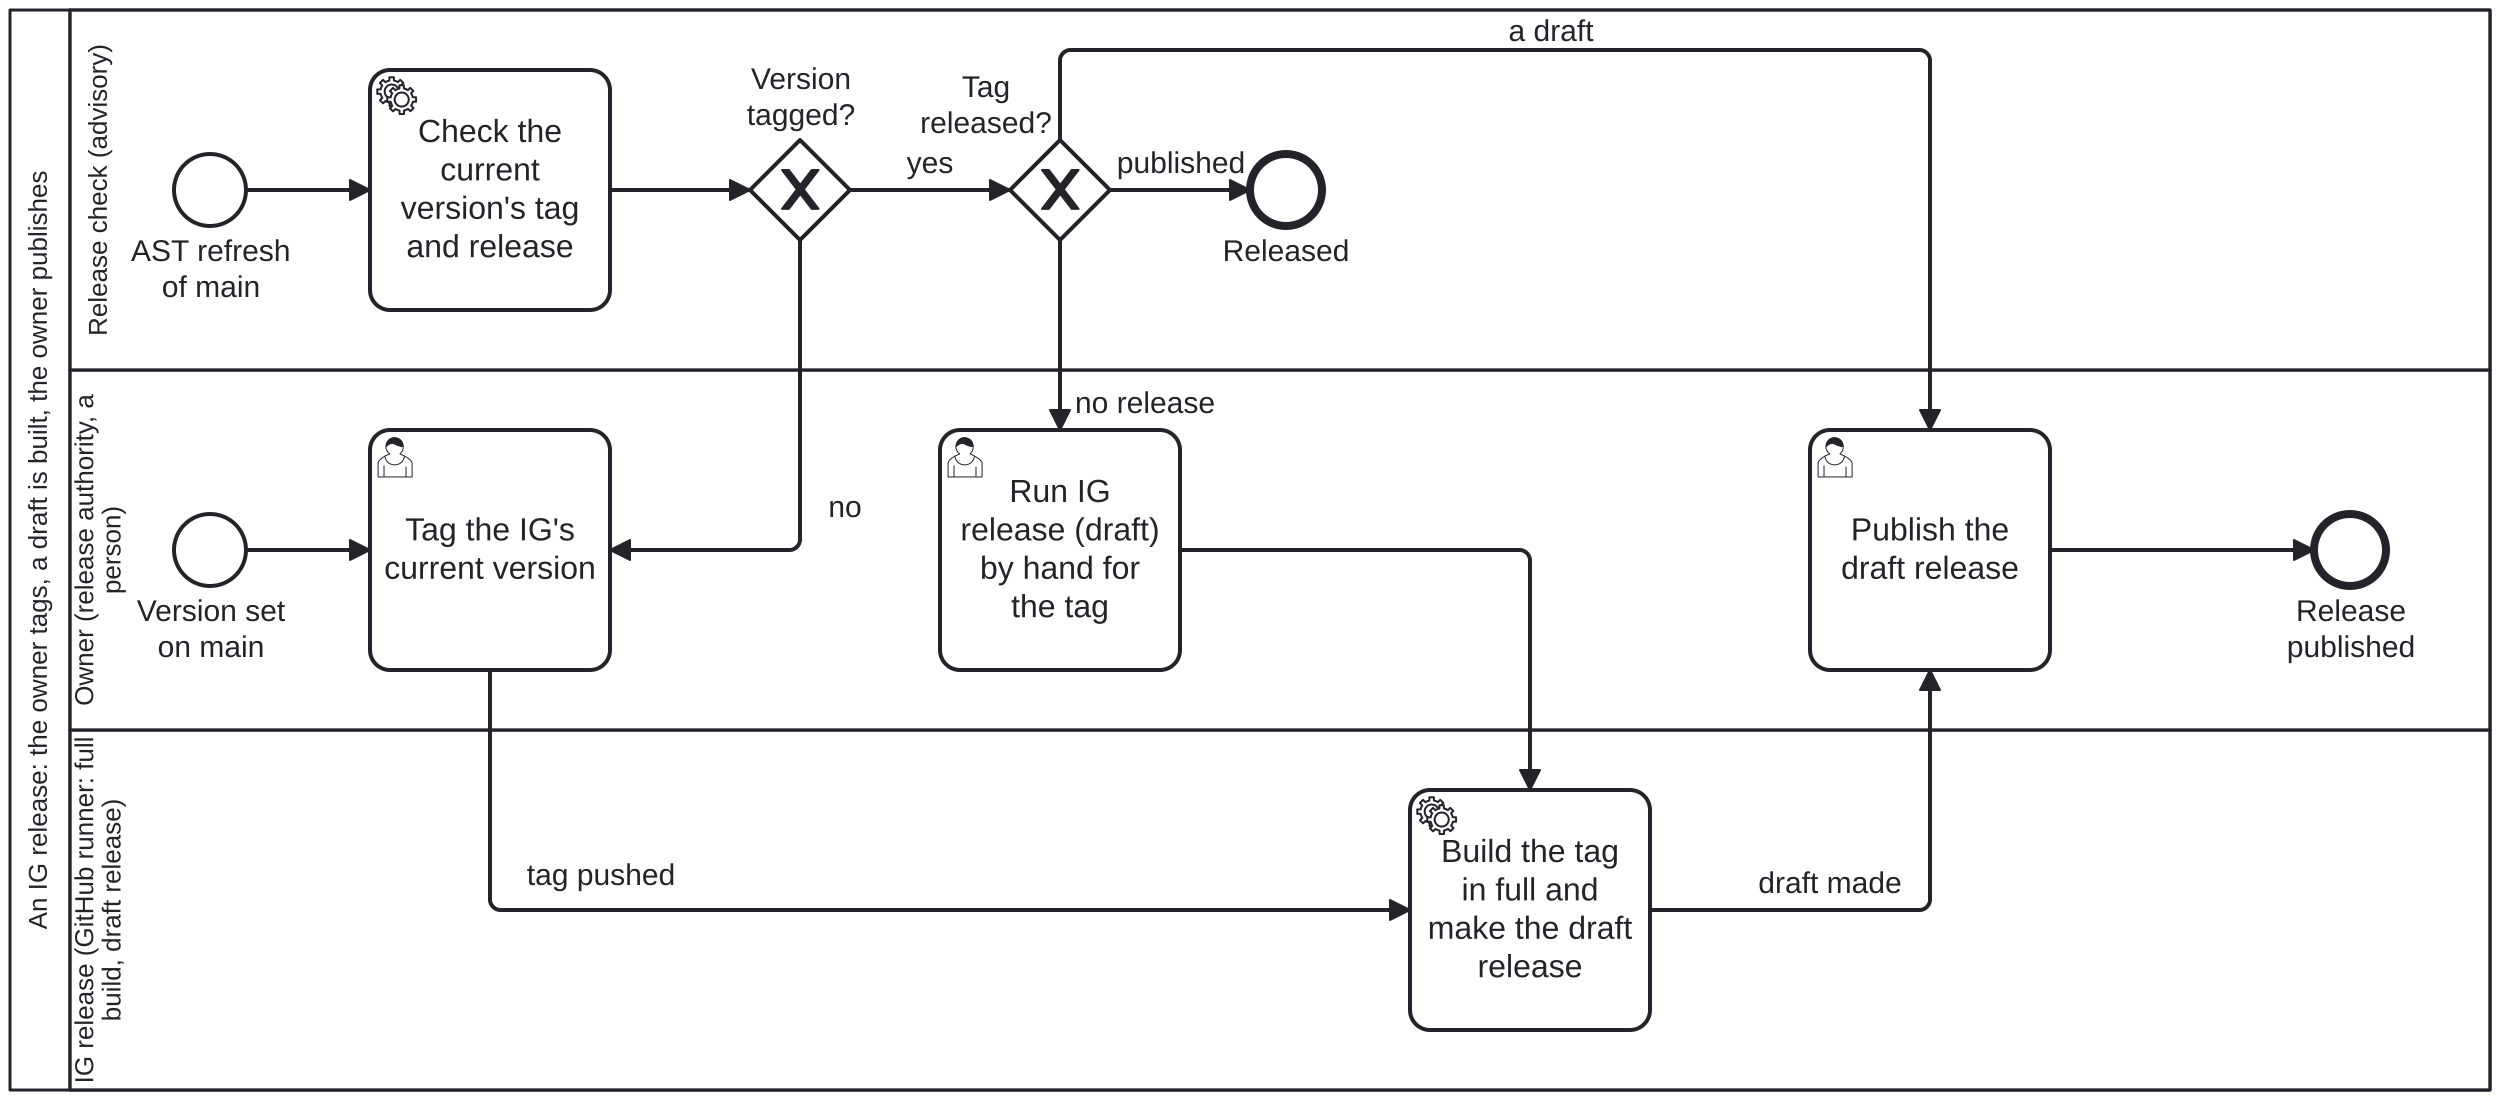
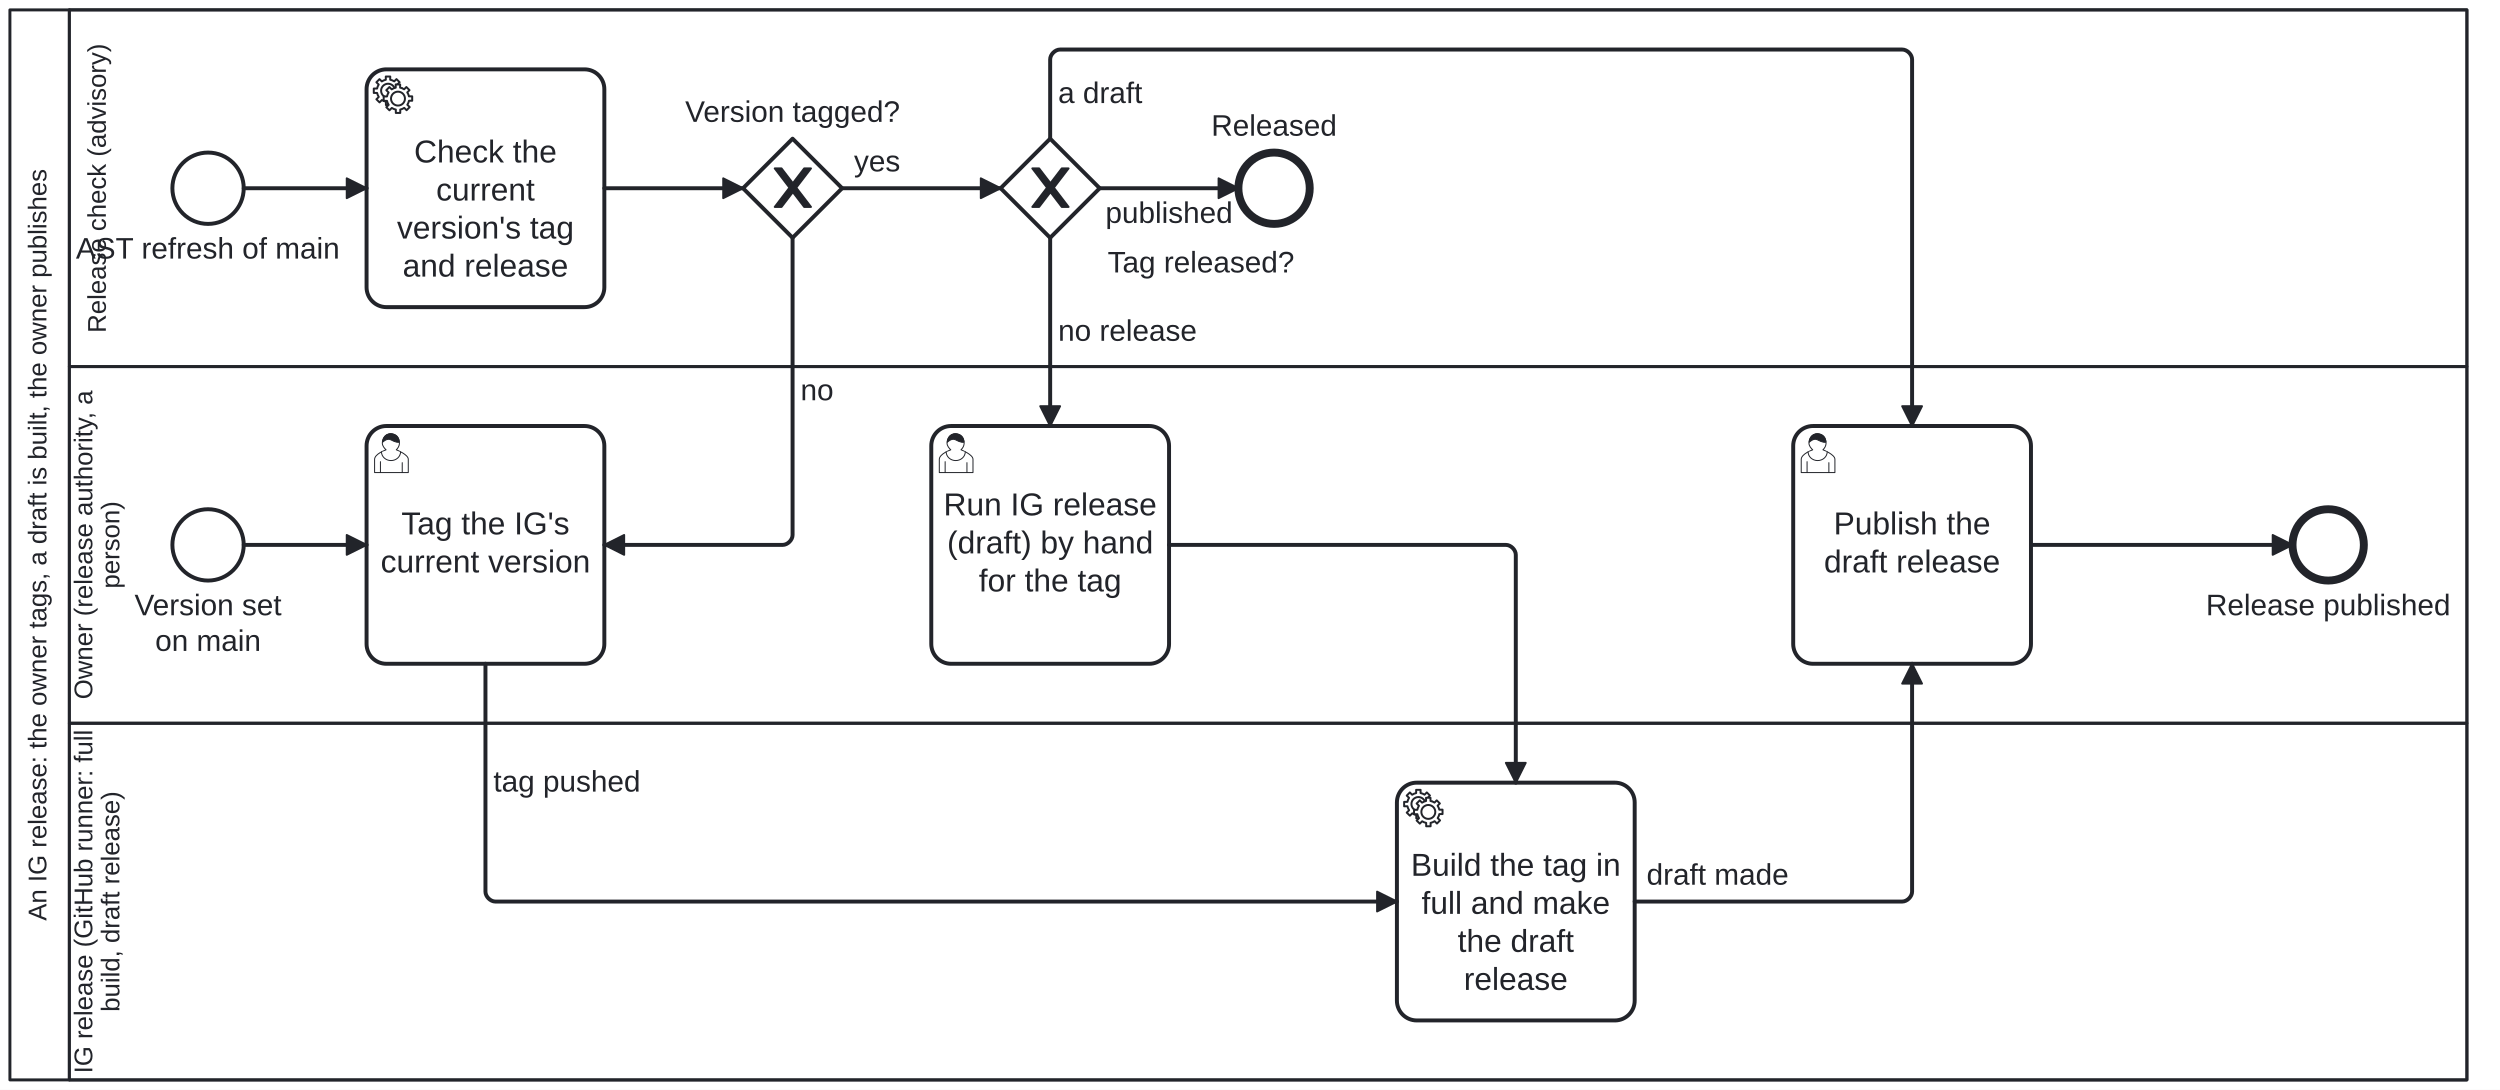
- <svg xmlns="http://www.w3.org/2000/svg" width="100%" style="max-width:100%;height:auto" viewBox="55 55 1250 550" version="1.1">
-   <rect x="55" y="55" width="1250" height="550" fill="#ffffff" />
+ <svg xmlns="http://www.w3.org/2000/svg" width="100%" style="max-width:100%;height:auto" viewBox="55 55 1261.711 550" version="1.1">
+   <rect x="55" y="55" width="1261.711" height="550" fill="#ffffff" />
  <g class="djs-group">
    <g class="djs-element djs-shape" data-element-id="Participant_Process_IgRelease" style="display: block;" transform="matrix(1 0 0 1 60 60)">
      <g class="djs-visual">
        <rect x="0" y="0" width="1240" height="540" rx="0" ry="0" style="stroke-linecap: round; stroke-linejoin: round; stroke: rgb(34, 36, 42); stroke-width: 1.5px; fill: white; fill-opacity: 0.95;" />
        <path style="fill: none; stroke-linecap: round; stroke-linejoin: round; stroke: rgb(34, 36, 42); stroke-width: 1.5px;" d="M30,0L30,540" />
        <text lineHeight="1.05" class="djs-label" transform="matrix(-1.83697e-16 -1 1 -1.83697e-16 0 540)" style="font-family: Arial, sans-serif; font-size: 13px; font-weight: normal; fill: rgb(34, 36, 42);">
          <tspan x="80.313" y="18.413">An IG release: the owner tags, a draft is built, the owner publishes</tspan>
        </text>
      </g>
      <rect class="djs-hit djs-hit-all" x="0" y="0" width="1240" height="540" style="fill: none; stroke-opacity: 0; stroke: white; stroke-width: 15px;" />
    </g>
    <g class="djs-children">
      <g class="djs-group">
        <g class="djs-element djs-shape" data-element-id="Lane_Runner" style="display: block;" transform="matrix(1 0 0 1 90 420)">
          <g class="djs-visual">
            <rect x="0" y="0" width="1210" height="180" rx="0" ry="0" style="stroke-linecap: round; stroke-linejoin: round; stroke: rgb(34, 36, 42); stroke-width: 1.5px; fill: white; fill-opacity: 0.25;" />
            <text lineHeight="1.05" class="djs-label" transform="matrix(-1.83697e-16 -1 1 -1.83697e-16 0 180)" style="font-family: Arial, sans-serif; font-size: 13px; font-weight: normal; fill: rgb(34, 36, 42);">
-               <tspan x="3.297" y="11.588">IG release (GitHub runner: full </tspan>
+               <tspan x="3.297" y="11.588">IG release (GitHub runner: full</tspan>
              <tspan x="34.36" y="25.238">build, draft release)</tspan>
            </text>
          </g>
          <rect class="djs-hit djs-hit-all" x="0" y="0" width="1210" height="180" style="fill: none; stroke-opacity: 0; stroke: white; stroke-width: 15px;" />
        </g>
      </g>
      <g class="djs-group">
        <g class="djs-element djs-shape" data-element-id="Lane_Owner" style="display: block;" transform="matrix(1 0 0 1 90 240)">
          <g class="djs-visual">
            <rect x="0" y="0" width="1210" height="180" rx="0" ry="0" style="stroke-linecap: round; stroke-linejoin: round; stroke: rgb(34, 36, 42); stroke-width: 1.5px; fill: white; fill-opacity: 0.25;" />
            <text lineHeight="1.05" class="djs-label" transform="matrix(-1.83697e-16 -1 1 -1.83697e-16 0 180)" style="font-family: Arial, sans-serif; font-size: 13px; font-weight: normal; fill: rgb(34, 36, 42);">
-               <tspan x="12.086" y="11.588">Owner (release authority, a </tspan>
+               <tspan x="12.086" y="11.588">Owner (release authority, a</tspan>
              <tspan x="67.961" y="25.238">person)</tspan>
            </text>
          </g>
          <rect class="djs-hit djs-hit-all" x="0" y="0" width="1210" height="180" style="fill: none; stroke-opacity: 0; stroke: white; stroke-width: 15px;" />
        </g>
      </g>
      <g class="djs-group">
        <g class="djs-element djs-shape" data-element-id="Lane_Check" style="display: block;" transform="matrix(1 0 0 1 90 60)">
          <g class="djs-visual">
            <rect x="0" y="0" width="1210" height="180" rx="0" ry="0" style="stroke-linecap: round; stroke-linejoin: round; stroke: rgb(34, 36, 42); stroke-width: 1.5px; fill: white; fill-opacity: 0.25;" />
            <text lineHeight="1.05" class="djs-label" transform="matrix(-1.83697e-16 -1 1 -1.83697e-16 0 180)" style="font-family: Arial, sans-serif; font-size: 13px; font-weight: normal; fill: rgb(34, 36, 42);">
              <tspan x="17.027" y="18.413">Release check (advisory)</tspan>
            </text>
          </g>
          <rect class="djs-hit djs-hit-all" x="0" y="0" width="1210" height="180" style="fill: none; stroke-opacity: 0; stroke: white; stroke-width: 15px;" />
        </g>
      </g>
      <g class="djs-group">
        <g class="djs-element djs-shape" data-element-id="Start_VersionSet" style="display: block;" transform="matrix(1 0 0 1 142 312)">
          <g class="djs-visual">
            <circle cx="18" cy="18" r="18" style="stroke-linecap: round; stroke-linejoin: round; stroke: rgb(34, 36, 42); stroke-width: 2px; fill: white; fill-opacity: 0.95;" />
          </g>
          <rect class="djs-hit djs-hit-all" x="0" y="0" width="36" height="36" style="fill: none; stroke-opacity: 0; stroke: white; stroke-width: 15px;" />
        </g>
      </g>
      <g class="djs-group">
-         <g class="djs-element djs-shape" data-element-id="Start_VersionSet_label" style="display: block;" transform="matrix(1 0 0 1 123 352)">
-           <g class="djs-visual">
-             <text lineHeight="1.2" class="djs-label" style="font-family: Arial, sans-serif; font-size: 15px; font-weight: normal; fill: rgb(34, 36, 42);">
-               <tspan x="0.396" y="13.5">Version set</tspan>
-               <tspan x="10.818" y="31.5">on main</tspan>
-             </text>
-           </g>
-           <rect class="djs-hit djs-hit-all" x="0" y="0" width="75" height="36" style="fill: none; stroke-opacity: 0; stroke: white; stroke-width: 15px;" />
+         <g class="djs-element djs-shape" data-element-id="Start_VersionSet_label" style="display: block;" transform="matrix(1 0 0 1 102.8906 352)">
+           <g class="djs-visual">
+             <text lineHeight="1.2" class="djs-label" style="font-family: Arial, sans-serif; font-size: 15px; font-weight: normal; fill: rgb(34, 36, 42);">
+               <tspan x="20.005" y="13.5">Version set</tspan>
+               <tspan x="30.427" y="31.5">on main</tspan>
+             </text>
+           </g>
+           <rect class="djs-hit djs-hit-all" x="0" y="0" width="114.219" height="36" style="fill: none; stroke-opacity: 0; stroke: white; stroke-width: 15px;" />
        </g>
      </g>
      <g class="djs-group">
        <g class="djs-element djs-shape" data-element-id="Task_Tag" style="display: block;" transform="matrix(1 0 0 1 240 270)">
          <g class="djs-visual">
            <rect x="0" y="0" width="120" height="120" rx="10" ry="10" style="stroke-linecap: round; stroke-linejoin: round; stroke: rgb(34, 36, 42); stroke-width: 2px; fill: white; fill-opacity: 0.95;" />
-             <text lineHeight="1.2" class="djs-label" style="font-family: Arial, sans-serif; font-size: 16px; font-weight: normal; fill: rgb(34, 36, 42);">
-               <tspan x="17.562" y="55.2">Tag the IG's </tspan>
-               <tspan x="7.09" y="74.4">current version</tspan>
+             <text lineHeight="1.2" class="djs-label" transform="translate(0 40.3)" style="font-family: Arial, sans-serif; font-size: 16px; font-weight: normal; fill: rgb(34, 36, 42);">
+               <tspan x="17.562" y="14.4">Tag the IG's</tspan>
+               <tspan x="7.09" y="33.6">current version</tspan>
            </text>
            <path d="m 15,12 c 0.909,-0.845 1.594,-2.049 1.594,-3.385 0,-2.554 -1.805,-4.622 -4.357,-4.622 -2.552,0 -4.288,2.068 -4.288,4.622 0,1.348 0.974,2.562 1.896,3.405 -0.529,0.187 -5.669,2.097 -5.794,4.756 v 6.718 h 17 v -6.718 c 0,-2.298 -5.528,-4.595 -6.051,-4.776 zm -8,6 l 0,5.5 m 11,0 l 0,-5" style="fill: white; stroke-linecap: round; stroke-linejoin: round; stroke: rgb(34, 36, 42); stroke-width: 0.5px;" />
            <path d="m 15,12 m 2.162,1.009 c 0,2.447 -2.158,4.431 -4.821,4.431 -2.665,0 -4.822,-1.981 -4.822,-4.431 " style="fill: white; stroke-linecap: round; stroke-linejoin: round; stroke: rgb(34, 36, 42); stroke-width: 0.5px;" />
            <path d="m 15,12 m -6.9,-3.80 c 0,0 2.251,-2.358 4.274,-1.177 2.024,1.181 4.221,1.537 4.124,0.965 -0.098,-0.57 -0.117,-3.791 -4.191,-4.136 -3.575,0.001 -4.208,3.367 -4.207,4.348 z" style="fill: rgb(34, 36, 42); stroke-linecap: round; stroke-linejoin: round; stroke: rgb(34, 36, 42); stroke-width: 0.5px;" />
          </g>
          <rect class="djs-hit djs-hit-all" x="0" y="0" width="120" height="120" style="fill: none; stroke-opacity: 0; stroke: white; stroke-width: 15px;" />
        </g>
      </g>
      <g class="djs-group">
        <g class="djs-element djs-shape" data-element-id="Task_ReleaseBuild" style="display: block;" transform="matrix(1 0 0 1 760 450)">
          <g class="djs-visual">
            <rect x="0" y="0" width="120" height="120" rx="10" ry="10" style="stroke-linecap: round; stroke-linejoin: round; stroke: rgb(34, 36, 42); stroke-width: 2px; fill: white; fill-opacity: 0.95;" />
-             <text lineHeight="1.2" class="djs-label" style="font-family: Arial, sans-serif; font-size: 16px; font-weight: normal; fill: rgb(34, 36, 42);">
-               <tspan x="15.523" y="36">Build the tag </tspan>
-               <tspan x="25.754" y="55.2">in full and </tspan>
-               <tspan x="8.863" y="74.4">make the draft</tspan>
-               <tspan x="33.762" y="93.6">release</tspan>
+             <text lineHeight="1.2" class="djs-label" transform="translate(0 32.6)" style="font-family: Arial, sans-serif; font-size: 16px; font-weight: normal; fill: rgb(34, 36, 42);">
+               <tspan x="7.074" y="14.4">Build the tag in</tspan>
+               <tspan x="12.418" y="33.6">full and make</tspan>
+               <tspan x="30.648" y="52.8">the draft</tspan>
+               <tspan x="33.762" y="72">release</tspan>
            </text>
            <circle cx="5" cy="5" r="5" transform="translate(6, 6)" style="stroke-linecap: round; stroke-linejoin: round; stroke: none; stroke-width: 2px; fill: white;" />
            <path d="m 12,18 v -1.713 c 0.352,-0.07 0.704,-0.178 1.048,-0.321 0.344,-0.145 0.666,-0.321 0.966,-0.521 l 1.194,1.18 1.567,-1.577 -1.195,-1.18 c 0.403,-0.614 0.683,-1.299 0.825,-2.018 l 1.622,-0.01 v -2.22 l -1.637,0.01 c -0.073,-0.352 -0.178,-0.7 -0.324,-1.044 -0.145,-0.344 -0.321,-0.664 -0.523,-0.962 l 1.131,-1.136 -1.583,-1.563 -1.13,1.136 c -0.614,-0.401 -1.303,-0.681 -2.023,-0.822 l 0.009,-1.619 h -2.241 l 0.004,1.631 c -0.354,0.074 -0.705,0.18 -1.05,0.324 -0.344,0.144 -0.665,0.321 -0.964,0.52 l -1.17,-1.158 -1.567,1.579 1.168,1.157 c -0.403,0.613 -0.683,1.298 -0.825,2.017 l -1.659,0.003 v 2.222 l 1.672,-0.006 c 0.073,0.351 0.18,0.702 0.324,1.045 0.145,0.344 0.321,0.664 0.523,0.961 l -1.199,1.197 1.584,1.56 1.196,-1.193 c 0.614,0.403 1.303,0.682 2.023,0.823 l 7.19e-4,1.699 h 2.227 z m 0.221,-3.996 c -1.789,0.75 -3.858,-0.093 -4.61,-1.874 -0.752,-1.783 0.091,-3.846 1.88,-4.596 1.788,-0.749 3.857,0.093 4.609,1.874 0.752,1.782 -0.091,3.846 -1.88,4.596 z" style="fill: white; stroke-linecap: round; stroke-linejoin: round; stroke: rgb(34, 36, 42); stroke-width: 1px;" />
            <circle cx="5" cy="5" r="5" transform="translate(11, 10)" style="stroke-linecap: round; stroke-linejoin: round; stroke: none; stroke-width: 2px; fill: white;" />
            <path d="m 17,22 v -1.713 c 0.352,-0.07 0.704,-0.178 1.048,-0.321 0.344,-0.145 0.666,-0.321 0.966,-0.521 l 1.194,1.18 1.567,-1.577 -1.195,-1.18 c 0.403,-0.614 0.683,-1.299 0.825,-2.018 l 1.622,-0.01 v -2.22 l -1.637,0.01 c -0.073,-0.352 -0.178,-0.7 -0.324,-1.044 -0.145,-0.344 -0.321,-0.664 -0.523,-0.962 l 1.131,-1.136 -1.583,-1.563 -1.13,1.136 c -0.614,-0.401 -1.303,-0.681 -2.023,-0.822 l 0.009,-1.619 h -2.241 l 0.004,1.631 c -0.354,0.074 -0.705,0.18 -1.05,0.324 -0.344,0.144 -0.665,0.321 -0.964,0.52 l -1.17,-1.158 -1.567,1.579 1.168,1.157 c -0.403,0.613 -0.683,1.298 -0.825,2.017 l -1.659,0.003 v 2.222 l 1.672,-0.006 c 0.073,0.351 0.18,0.702 0.324,1.045 0.145,0.344 0.321,0.664 0.523,0.961 l -1.199,1.197 1.584,1.56 1.196,-1.193 c 0.614,0.403 1.303,0.682 2.023,0.823 l 7.19e-4,1.699 h 2.227 z m 0.221,-3.996 c -1.789,0.75 -3.858,-0.093 -4.61,-1.874 -0.752,-1.783 0.091,-3.846 1.88,-4.596 1.788,-0.749 3.857,0.093 4.609,1.874 0.752,1.782 -0.091,3.846 -1.88,4.596 z" style="fill: white; stroke-linecap: round; stroke-linejoin: round; stroke: rgb(34, 36, 42); stroke-width: 1px;" />
          </g>
          <rect class="djs-hit djs-hit-all" x="0" y="0" width="120" height="120" style="fill: none; stroke-opacity: 0; stroke: white; stroke-width: 15px;" />
        </g>
      </g>
      <g class="djs-group">
        <g class="djs-element djs-shape" data-element-id="Task_Publish" style="display: block;" transform="matrix(1 0 0 1 960 270)">
          <g class="djs-visual">
            <rect x="0" y="0" width="120" height="120" rx="10" ry="10" style="stroke-linecap: round; stroke-linejoin: round; stroke: rgb(34, 36, 42); stroke-width: 2px; fill: white; fill-opacity: 0.95;" />
-             <text lineHeight="1.2" class="djs-label" style="font-family: Arial, sans-serif; font-size: 16px; font-weight: normal; fill: rgb(34, 36, 42);">
-               <tspan x="20.418" y="55.2">Publish the </tspan>
-               <tspan x="15.531" y="74.4">draft release</tspan>
+             <text lineHeight="1.2" class="djs-label" transform="translate(0 40.3)" style="font-family: Arial, sans-serif; font-size: 16px; font-weight: normal; fill: rgb(34, 36, 42);">
+               <tspan x="20.418" y="14.4">Publish the</tspan>
+               <tspan x="15.531" y="33.6">draft release</tspan>
            </text>
            <path d="m 15,12 c 0.909,-0.845 1.594,-2.049 1.594,-3.385 0,-2.554 -1.805,-4.622 -4.357,-4.622 -2.552,0 -4.288,2.068 -4.288,4.622 0,1.348 0.974,2.562 1.896,3.405 -0.529,0.187 -5.669,2.097 -5.794,4.756 v 6.718 h 17 v -6.718 c 0,-2.298 -5.528,-4.595 -6.051,-4.776 zm -8,6 l 0,5.5 m 11,0 l 0,-5" style="fill: white; stroke-linecap: round; stroke-linejoin: round; stroke: rgb(34, 36, 42); stroke-width: 0.5px;" />
            <path d="m 15,12 m 2.162,1.009 c 0,2.447 -2.158,4.431 -4.821,4.431 -2.665,0 -4.822,-1.981 -4.822,-4.431 " style="fill: white; stroke-linecap: round; stroke-linejoin: round; stroke: rgb(34, 36, 42); stroke-width: 0.5px;" />
            <path d="m 15,12 m -6.9,-3.80 c 0,0 2.251,-2.358 4.274,-1.177 2.024,1.181 4.221,1.537 4.124,0.965 -0.098,-0.57 -0.117,-3.791 -4.191,-4.136 -3.575,0.001 -4.208,3.367 -4.207,4.348 z" style="fill: rgb(34, 36, 42); stroke-linecap: round; stroke-linejoin: round; stroke: rgb(34, 36, 42); stroke-width: 0.5px;" />
          </g>
          <rect class="djs-hit djs-hit-all" x="0" y="0" width="120" height="120" style="fill: none; stroke-opacity: 0; stroke: white; stroke-width: 15px;" />
        </g>
      </g>
      <g class="djs-group">
        <g class="djs-element djs-shape" data-element-id="End_Released" style="display: block;" transform="matrix(1 0 0 1 1212 312)">
          <g class="djs-visual">
            <circle cx="18" cy="18" r="18" style="stroke-linecap: round; stroke-linejoin: round; stroke: rgb(34, 36, 42); stroke-width: 4px; fill: white; fill-opacity: 0.95;" />
          </g>
          <rect class="djs-hit djs-hit-all" x="0" y="0" width="36" height="36" style="fill: none; stroke-opacity: 0; stroke: white; stroke-width: 15px;" />
        </g>
      </g>
      <g class="djs-group">
-         <g class="djs-element djs-shape" data-element-id="End_Released_label" style="display: block;" transform="matrix(1 0 0 1 1198 352)">
-           <g class="djs-visual">
-             <text lineHeight="1.2" class="djs-label" style="font-family: Arial, sans-serif; font-size: 15px; font-weight: normal; fill: rgb(34, 36, 42);">
-               <tspan x="4.983" y="13.5">Release </tspan>
-               <tspan x="0.391" y="31.5">published</tspan>
-             </text>
-           </g>
-           <rect class="djs-hit djs-hit-all" x="0" y="0" width="65" height="36" style="fill: none; stroke-opacity: 0; stroke: white; stroke-width: 15px;" />
+         <g class="djs-element djs-shape" data-element-id="End_Released_label" style="display: block;" transform="matrix(1 0 0 1 1148.289 352)">
+           <g class="djs-visual">
+             <text lineHeight="1.2" class="djs-label" style="font-family: Arial, sans-serif; font-size: 15px; font-weight: normal; fill: rgb(34, 36, 42);">
+               <tspan x="20.001" y="13.5">Release published</tspan>
+             </text>
+           </g>
+           <rect class="djs-hit djs-hit-all" x="0" y="0" width="163.422" height="18" style="fill: none; stroke-opacity: 0; stroke: white; stroke-width: 15px;" />
        </g>
      </g>
      <g class="djs-group">
        <g class="djs-element djs-shape" data-element-id="Start_Check" style="display: block;" transform="matrix(1 0 0 1 142 132)">
          <g class="djs-visual">
            <circle cx="18" cy="18" r="18" style="stroke-linecap: round; stroke-linejoin: round; stroke: rgb(34, 36, 42); stroke-width: 2px; fill: white; fill-opacity: 0.95;" />
          </g>
          <rect class="djs-hit djs-hit-all" x="0" y="0" width="36" height="36" style="fill: none; stroke-opacity: 0; stroke: white; stroke-width: 15px;" />
        </g>
      </g>
      <g class="djs-group">
-         <g class="djs-element djs-shape" data-element-id="Start_Check_label" style="display: block;" transform="matrix(1 0 0 1 120 172)">
-           <g class="djs-visual">
-             <text lineHeight="1.2" class="djs-label" style="font-family: Arial, sans-serif; font-size: 15px; font-weight: normal; fill: rgb(34, 36, 42);">
-               <tspan x="0.488" y="13.5">AST refresh</tspan>
-               <tspan x="15.905" y="31.5">of main</tspan>
-             </text>
-           </g>
-           <rect class="djs-hit djs-hit-all" x="0" y="0" width="81" height="36" style="fill: none; stroke-opacity: 0; stroke: white; stroke-width: 15px;" />
+         <g class="djs-element djs-shape" data-element-id="Start_Check_label" style="display: block;" transform="matrix(1 0 0 1 73.4375 172)">
+           <g class="djs-visual">
+             <text lineHeight="1.2" class="djs-label" style="font-family: Arial, sans-serif; font-size: 15px; font-weight: normal; fill: rgb(34, 36, 42);">
+               <tspan x="19.872" y="13.5">AST refresh of main</tspan>
+             </text>
+           </g>
+           <rect class="djs-hit djs-hit-all" x="0" y="0" width="173.125" height="18" style="fill: none; stroke-opacity: 0; stroke: white; stroke-width: 15px;" />
        </g>
      </g>
      <g class="djs-group">
        <g class="djs-element djs-shape" data-element-id="Task_Check" style="display: block;" transform="matrix(1 0 0 1 240 90)">
          <g class="djs-visual">
            <rect x="0" y="0" width="120" height="120" rx="10" ry="10" style="stroke-linecap: round; stroke-linejoin: round; stroke: rgb(34, 36, 42); stroke-width: 2px; fill: white; fill-opacity: 0.95;" />
-             <text lineHeight="1.2" class="djs-label" style="font-family: Arial, sans-serif; font-size: 16px; font-weight: normal; fill: rgb(34, 36, 42);">
-               <tspan x="23.98" y="36">Check the </tspan>
-               <tspan x="35.102" y="55.2">current </tspan>
-               <tspan x="15.34" y="74.4">version's tag </tspan>
-               <tspan x="18.191" y="93.6">and release</tspan>
+             <text lineHeight="1.2" class="djs-label" transform="translate(0 32.6)" style="font-family: Arial, sans-serif; font-size: 16px; font-weight: normal; fill: rgb(34, 36, 42);">
+               <tspan x="23.98" y="14.4">Check the</tspan>
+               <tspan x="35.102" y="33.6">current</tspan>
+               <tspan x="15.34" y="52.8">version's tag</tspan>
+               <tspan x="18.191" y="72">and release</tspan>
            </text>
            <circle cx="5" cy="5" r="5" transform="translate(6, 6)" style="stroke-linecap: round; stroke-linejoin: round; stroke: none; stroke-width: 2px; fill: white;" />
            <path d="m 12,18 v -1.713 c 0.352,-0.07 0.704,-0.178 1.048,-0.321 0.344,-0.145 0.666,-0.321 0.966,-0.521 l 1.194,1.18 1.567,-1.577 -1.195,-1.18 c 0.403,-0.614 0.683,-1.299 0.825,-2.018 l 1.622,-0.01 v -2.22 l -1.637,0.01 c -0.073,-0.352 -0.178,-0.7 -0.324,-1.044 -0.145,-0.344 -0.321,-0.664 -0.523,-0.962 l 1.131,-1.136 -1.583,-1.563 -1.13,1.136 c -0.614,-0.401 -1.303,-0.681 -2.023,-0.822 l 0.009,-1.619 h -2.241 l 0.004,1.631 c -0.354,0.074 -0.705,0.18 -1.05,0.324 -0.344,0.144 -0.665,0.321 -0.964,0.52 l -1.17,-1.158 -1.567,1.579 1.168,1.157 c -0.403,0.613 -0.683,1.298 -0.825,2.017 l -1.659,0.003 v 2.222 l 1.672,-0.006 c 0.073,0.351 0.18,0.702 0.324,1.045 0.145,0.344 0.321,0.664 0.523,0.961 l -1.199,1.197 1.584,1.56 1.196,-1.193 c 0.614,0.403 1.303,0.682 2.023,0.823 l 7.19e-4,1.699 h 2.227 z m 0.221,-3.996 c -1.789,0.75 -3.858,-0.093 -4.61,-1.874 -0.752,-1.783 0.091,-3.846 1.88,-4.596 1.788,-0.749 3.857,0.093 4.609,1.874 0.752,1.782 -0.091,3.846 -1.88,4.596 z" style="fill: white; stroke-linecap: round; stroke-linejoin: round; stroke: rgb(34, 36, 42); stroke-width: 1px;" />
            <circle cx="5" cy="5" r="5" transform="translate(11, 10)" style="stroke-linecap: round; stroke-linejoin: round; stroke: none; stroke-width: 2px; fill: white;" />
            <path d="m 17,22 v -1.713 c 0.352,-0.07 0.704,-0.178 1.048,-0.321 0.344,-0.145 0.666,-0.321 0.966,-0.521 l 1.194,1.18 1.567,-1.577 -1.195,-1.18 c 0.403,-0.614 0.683,-1.299 0.825,-2.018 l 1.622,-0.01 v -2.22 l -1.637,0.01 c -0.073,-0.352 -0.178,-0.7 -0.324,-1.044 -0.145,-0.344 -0.321,-0.664 -0.523,-0.962 l 1.131,-1.136 -1.583,-1.563 -1.13,1.136 c -0.614,-0.401 -1.303,-0.681 -2.023,-0.822 l 0.009,-1.619 h -2.241 l 0.004,1.631 c -0.354,0.074 -0.705,0.18 -1.05,0.324 -0.344,0.144 -0.665,0.321 -0.964,0.52 l -1.17,-1.158 -1.567,1.579 1.168,1.157 c -0.403,0.613 -0.683,1.298 -0.825,2.017 l -1.659,0.003 v 2.222 l 1.672,-0.006 c 0.073,0.351 0.18,0.702 0.324,1.045 0.145,0.344 0.321,0.664 0.523,0.961 l -1.199,1.197 1.584,1.56 1.196,-1.193 c 0.614,0.403 1.303,0.682 2.023,0.823 l 7.19e-4,1.699 h 2.227 z m 0.221,-3.996 c -1.789,0.75 -3.858,-0.093 -4.61,-1.874 -0.752,-1.783 0.091,-3.846 1.88,-4.596 1.788,-0.749 3.857,0.093 4.609,1.874 0.752,1.782 -0.091,3.846 -1.88,4.596 z" style="fill: white; stroke-linecap: round; stroke-linejoin: round; stroke: rgb(34, 36, 42); stroke-width: 1px;" />
          </g>
          <rect class="djs-hit djs-hit-all" x="0" y="0" width="120" height="120" style="fill: none; stroke-opacity: 0; stroke: white; stroke-width: 15px;" />
        </g>
      </g>
      <g class="djs-group">
        <g class="djs-element djs-shape" data-element-id="GW_Tagged" style="display: block;" transform="matrix(1 0 0 1 430 125)">
          <g class="djs-visual">
            <polygon points="25,0 50,25 25,50 0,25" style="stroke-linecap: round; stroke-linejoin: round; stroke: rgb(34, 36, 42); stroke-width: 2px; fill: white; fill-opacity: 0.95;" />
            <path d="m 16,15 7.429,9.714 -7.429,9.714 3.429,0 5.714,-7.464 5.714,7.464 3.429,0 -7.429,-9.714 7.429,-9.714 -3.429,0 -5.714,7.464 -5.714,-7.464 -3.429,0 z" style="fill: rgb(34, 36, 42); stroke-linecap: round; stroke-linejoin: round; stroke: rgb(34, 36, 42); stroke-width: 1px;" />
          </g>
          <rect class="djs-hit djs-hit-all" x="0" y="0" width="50" height="50" style="fill: none; stroke-opacity: 0; stroke: white; stroke-width: 15px;" />
        </g>
      </g>
      <g class="djs-group">
-         <g class="djs-element djs-shape" data-element-id="GW_Tagged_label" style="display: block;" transform="matrix(1 0 0 1 428 86)">
-           <g class="djs-visual">
-             <text lineHeight="1.2" class="djs-label" style="font-family: Arial, sans-serif; font-size: 15px; font-weight: normal; fill: rgb(34, 36, 42);">
-               <tspan x="2.484" y="13.5">Version</tspan>
-               <tspan x="0.389" y="31.5">tagged?</tspan>
-             </text>
-           </g>
-           <rect class="djs-hit djs-hit-all" x="0" y="0" width="55" height="36" style="fill: none; stroke-opacity: 0; stroke: white; stroke-width: 15px;" />
+         <g class="djs-element djs-shape" data-element-id="GW_Tagged_label" style="display: block;" transform="matrix(1 0 0 1 380.7891 103)">
+           <g class="djs-visual">
+             <text lineHeight="1.2" class="djs-label" style="font-family: Arial, sans-serif; font-size: 15px; font-weight: normal; fill: rgb(34, 36, 42);">
+               <tspan x="20.001" y="13.5">Version tagged?</tspan>
+             </text>
+           </g>
+           <rect class="djs-hit djs-hit-all" x="0" y="0" width="148.422" height="18" style="fill: none; stroke-opacity: 0; stroke: white; stroke-width: 15px;" />
        </g>
      </g>
      <g class="djs-group">
        <g class="djs-element djs-shape" data-element-id="GW_Released" style="display: block;" transform="matrix(1 0 0 1 560 125)">
          <g class="djs-visual">
            <polygon points="25,0 50,25 25,50 0,25" style="stroke-linecap: round; stroke-linejoin: round; stroke: rgb(34, 36, 42); stroke-width: 2px; fill: white; fill-opacity: 0.95;" />
            <path d="m 16,15 7.429,9.714 -7.429,9.714 3.429,0 5.714,-7.464 5.714,7.464 3.429,0 -7.429,-9.714 7.429,-9.714 -3.429,0 -5.714,7.464 -5.714,-7.464 -3.429,0 z" style="fill: rgb(34, 36, 42); stroke-linecap: round; stroke-linejoin: round; stroke: rgb(34, 36, 42); stroke-width: 1px;" />
          </g>
          <rect class="djs-hit djs-hit-all" x="0" y="0" width="50" height="50" style="fill: none; stroke-opacity: 0; stroke: white; stroke-width: 15px;" />
        </g>
      </g>
      <g class="djs-group">
-         <g class="djs-element djs-shape" data-element-id="GW_Released_label" style="display: block;" transform="matrix(1 0 0 1 515 90)">
-           <g class="djs-visual">
-             <text lineHeight="1.2" class="djs-label" style="font-family: Arial, sans-serif; font-size: 15px; font-weight: normal; fill: rgb(34, 36, 42);">
-               <tspan x="20.908" y="13.5">Tag</tspan>
-               <tspan x="0.059" y="31.5">released?</tspan>
-             </text>
-           </g>
-           <rect class="djs-hit djs-hit-all" x="0" y="0" width="66" height="36" style="fill: none; stroke-opacity: 0; stroke: white; stroke-width: 15px;" />
+         <g class="djs-element djs-shape" data-element-id="GW_Released_label" style="display: block;" transform="matrix(1 0 0 1 594 179)">
+           <g class="djs-visual">
+             <text lineHeight="1.2" class="djs-label" style="font-family: Arial, sans-serif; font-size: 15px; font-weight: normal; fill: rgb(34, 36, 42);">
+               <tspan x="20" y="13.5">Tag released?</tspan>
+             </text>
+           </g>
+           <rect class="djs-hit djs-hit-all" x="0" y="0" width="134.234" height="18" style="fill: none; stroke-opacity: 0; stroke: white; stroke-width: 15px;" />
        </g>
      </g>
      <g class="djs-group">
        <g class="djs-element djs-shape" data-element-id="Task_RunRelease" style="display: block;" transform="matrix(1 0 0 1 525 270)">
          <g class="djs-visual">
            <rect x="0" y="0" width="120" height="120" rx="10" ry="10" style="stroke-linecap: round; stroke-linejoin: round; stroke: rgb(34, 36, 42); stroke-width: 2px; fill: white; fill-opacity: 0.95;" />
-             <text lineHeight="1.2" class="djs-label" style="font-family: Arial, sans-serif; font-size: 16px; font-weight: normal; fill: rgb(34, 36, 42);">
-               <tspan x="34.656" y="36">Run IG </tspan>
-               <tspan x="10.203" y="55.2">release (draft)</tspan>
-               <tspan x="19.973" y="74.4">by hand for </tspan>
-               <tspan x="35.535" y="93.6">the tag</tspan>
+             <text lineHeight="1.2" class="djs-label" transform="translate(0 30.7)" style="font-family: Arial, sans-serif; font-size: 16px; font-weight: normal; fill: rgb(34, 36, 42);">
+               <tspan x="6.195" y="14.4">Run IG release</tspan>
+               <tspan x="7.973" y="33.6">(draft) by hand</tspan>
+               <tspan x="23.977" y="52.8">for the tag</tspan>
            </text>
            <path d="m 15,12 c 0.909,-0.845 1.594,-2.049 1.594,-3.385 0,-2.554 -1.805,-4.622 -4.357,-4.622 -2.552,0 -4.288,2.068 -4.288,4.622 0,1.348 0.974,2.562 1.896,3.405 -0.529,0.187 -5.669,2.097 -5.794,4.756 v 6.718 h 17 v -6.718 c 0,-2.298 -5.528,-4.595 -6.051,-4.776 zm -8,6 l 0,5.5 m 11,0 l 0,-5" style="fill: white; stroke-linecap: round; stroke-linejoin: round; stroke: rgb(34, 36, 42); stroke-width: 0.5px;" />
            <path d="m 15,12 m 2.162,1.009 c 0,2.447 -2.158,4.431 -4.821,4.431 -2.665,0 -4.822,-1.981 -4.822,-4.431 " style="fill: white; stroke-linecap: round; stroke-linejoin: round; stroke: rgb(34, 36, 42); stroke-width: 0.5px;" />
            <path d="m 15,12 m -6.9,-3.80 c 0,0 2.251,-2.358 4.274,-1.177 2.024,1.181 4.221,1.537 4.124,0.965 -0.098,-0.57 -0.117,-3.791 -4.191,-4.136 -3.575,0.001 -4.208,3.367 -4.207,4.348 z" style="fill: rgb(34, 36, 42); stroke-linecap: round; stroke-linejoin: round; stroke: rgb(34, 36, 42); stroke-width: 0.5px;" />
          </g>
          <rect class="djs-hit djs-hit-all" x="0" y="0" width="120" height="120" style="fill: none; stroke-opacity: 0; stroke: white; stroke-width: 15px;" />
        </g>
      </g>
      <g class="djs-group">
        <g class="djs-element djs-shape" data-element-id="End_InOrder" style="display: block;" transform="matrix(1 0 0 1 680 132)">
          <g class="djs-visual">
            <circle cx="18" cy="18" r="18" style="stroke-linecap: round; stroke-linejoin: round; stroke: rgb(34, 36, 42); stroke-width: 4px; fill: white; fill-opacity: 0.95;" />
          </g>
          <rect class="djs-hit djs-hit-all" x="0" y="0" width="36" height="36" style="fill: none; stroke-opacity: 0; stroke: white; stroke-width: 15px;" />
        </g>
      </g>
      <g class="djs-group">
-         <g class="djs-element djs-shape" data-element-id="End_InOrder_label" style="display: block;" transform="matrix(1 0 0 1 666 172)">
-           <g class="djs-visual">
-             <text lineHeight="1.2" class="djs-label" style="font-family: Arial, sans-serif; font-size: 15px; font-weight: normal; fill: rgb(34, 36, 42);">
-               <tspan x="0.312" y="13.5">Released</tspan>
-             </text>
-           </g>
-           <rect class="djs-hit djs-hit-all" x="0" y="0" width="64" height="18" style="fill: none; stroke-opacity: 0; stroke: white; stroke-width: 15px;" />
+         <g class="djs-element djs-shape" data-element-id="End_InOrder_label" style="display: block;" transform="matrix(1 0 0 1 646.3047 110)">
+           <g class="djs-visual">
+             <text lineHeight="1.2" class="djs-label" style="font-family: Arial, sans-serif; font-size: 15px; font-weight: normal; fill: rgb(34, 36, 42);">
+               <tspan x="20.007" y="13.5">Released</tspan>
+             </text>
+           </g>
+           <rect class="djs-hit djs-hit-all" x="0" y="0" width="103.391" height="18" style="fill: none; stroke-opacity: 0; stroke: white; stroke-width: 15px;" />
        </g>
      </g>
      <g class="djs-group">
        <g class="djs-element djs-connection" data-element-id="Flow_1" style="display: block;">
          <g class="djs-visual">
            <defs>
              <marker id="bpmn-marker-1" viewBox="0 0 20 20" refX="11" refY="10" markerWidth="10" markerHeight="10" orient="auto">
                <path d="M 1 5 L 11 10 L 1 15 Z" style="stroke-linecap: round; stroke-linejoin: round; stroke: rgb(34, 36, 42); stroke-width: 1px; fill: rgb(34, 36, 42);" />
              </marker>
            </defs>
            <path data-corner-radius="5" style="fill: none; stroke-linecap: round; stroke-linejoin: round; stroke: rgb(34, 36, 42); stroke-width: 2px; marker-end: url('#bpmn-marker-1');" d="M178,330L240,330" />
          </g>
          <path d="M178,330L240,330" class="djs-hit djs-hit-stroke" style="fill: none; stroke-opacity: 0; stroke: white; stroke-width: 15px;" />
        </g>
      </g>
      <g class="djs-group">
        <g class="djs-element djs-connection" data-element-id="Flow_2" style="display: block;">
          <g class="djs-visual">
            <defs>
              <marker id="bpmn-marker-2" viewBox="0 0 20 20" refX="11" refY="10" markerWidth="10" markerHeight="10" orient="auto">
                <path d="M 1 5 L 11 10 L 1 15 Z" style="stroke-linecap: round; stroke-linejoin: round; stroke: rgb(34, 36, 42); stroke-width: 1px; fill: rgb(34, 36, 42);" />
              </marker>
            </defs>
            <path data-corner-radius="5" style="fill: none; stroke-linecap: round; stroke-linejoin: round; stroke: rgb(34, 36, 42); stroke-width: 2px; marker-end: url('#bpmn-marker-2');" d="M300,390L300,505C300,507.5,302.5,510,305,510L760,510" />
          </g>
          <path d="M300,390L300,510L760,510" class="djs-hit djs-hit-stroke" style="fill: none; stroke-opacity: 0; stroke: white; stroke-width: 15px;" />
        </g>
      </g>
      <g class="djs-group">
-         <g class="djs-element djs-shape" data-element-id="Flow_2_label" style="display: block;" transform="matrix(1 0 0 1 318 484)">
-           <g class="djs-visual">
-             <text lineHeight="1.2" class="djs-label" style="font-family: Arial, sans-serif; font-size: 15px; font-weight: normal; fill: rgb(34, 36, 42);">
-               <tspan x="0.385" y="13.5">tag pushed</tspan>
-             </text>
-           </g>
-           <rect class="djs-hit djs-hit-all" x="0" y="0" width="75" height="18" style="fill: none; stroke-opacity: 0; stroke: white; stroke-width: 15px;" />
+         <g class="djs-element djs-shape" data-element-id="Flow_2_label" style="display: block;" transform="matrix(1 0 0 1 284 441)">
+           <g class="djs-visual">
+             <text lineHeight="1.2" class="djs-label" style="font-family: Arial, sans-serif; font-size: 15px; font-weight: normal; fill: rgb(34, 36, 42);">
+               <tspan x="20.002" y="13.5">tag pushed</tspan>
+             </text>
+           </g>
+           <rect class="djs-hit djs-hit-all" x="0" y="0" width="114.234" height="18" style="fill: none; stroke-opacity: 0; stroke: white; stroke-width: 15px;" />
        </g>
      </g>
      <g class="djs-group">
        <g class="djs-element djs-connection" data-element-id="Flow_3" style="display: block;">
          <g class="djs-visual">
            <defs>
              <marker id="bpmn-marker-3" viewBox="0 0 20 20" refX="11" refY="10" markerWidth="10" markerHeight="10" orient="auto">
                <path d="M 1 5 L 11 10 L 1 15 Z" style="stroke-linecap: round; stroke-linejoin: round; stroke: rgb(34, 36, 42); stroke-width: 1px; fill: rgb(34, 36, 42);" />
              </marker>
            </defs>
            <path data-corner-radius="5" style="fill: none; stroke-linecap: round; stroke-linejoin: round; stroke: rgb(34, 36, 42); stroke-width: 2px; marker-end: url('#bpmn-marker-3');" d="M880,510L1015,510C1017.5,510,1020,507.5,1020,505L1020,390" />
          </g>
          <path d="M880,510L1020,510L1020,390" class="djs-hit djs-hit-stroke" style="fill: none; stroke-opacity: 0; stroke: white; stroke-width: 15px;" />
        </g>
      </g>
      <g class="djs-group">
-         <g class="djs-element djs-shape" data-element-id="Flow_3_label" style="display: block;" transform="matrix(1 0 0 1 934 488)">
-           <g class="djs-visual">
-             <text lineHeight="1.2" class="djs-label" style="font-family: Arial, sans-serif; font-size: 15px; font-weight: normal; fill: rgb(34, 36, 42);">
-               <tspan x="0.148" y="13.5">draft made</tspan>
-             </text>
-           </g>
-           <rect class="djs-hit djs-hit-all" x="0" y="0" width="72" height="18" style="fill: none; stroke-opacity: 0; stroke: white; stroke-width: 15px;" />
+         <g class="djs-element djs-shape" data-element-id="Flow_3_label" style="display: block;" transform="matrix(1 0 0 1 866 488)">
+           <g class="djs-visual">
+             <text lineHeight="1.2" class="djs-label" style="font-family: Arial, sans-serif; font-size: 15px; font-weight: normal; fill: rgb(34, 36, 42);">
+               <tspan x="20.007" y="13.5">draft made</tspan>
+             </text>
+           </g>
+           <rect class="djs-hit djs-hit-all" x="0" y="0" width="111.719" height="18" style="fill: none; stroke-opacity: 0; stroke: white; stroke-width: 15px;" />
        </g>
      </g>
      <g class="djs-group">
        <g class="djs-element djs-connection" data-element-id="Flow_4" style="display: block;">
          <g class="djs-visual">
            <defs>
              <marker id="bpmn-marker-4" viewBox="0 0 20 20" refX="11" refY="10" markerWidth="10" markerHeight="10" orient="auto">
                <path d="M 1 5 L 11 10 L 1 15 Z" style="stroke-linecap: round; stroke-linejoin: round; stroke: rgb(34, 36, 42); stroke-width: 1px; fill: rgb(34, 36, 42);" />
              </marker>
            </defs>
            <path data-corner-radius="5" style="fill: none; stroke-linecap: round; stroke-linejoin: round; stroke: rgb(34, 36, 42); stroke-width: 2px; marker-end: url('#bpmn-marker-4');" d="M1080,330L1212,330" />
          </g>
          <path d="M1080,330L1212,330" class="djs-hit djs-hit-stroke" style="fill: none; stroke-opacity: 0; stroke: white; stroke-width: 15px;" />
        </g>
      </g>
      <g class="djs-group">
        <g class="djs-element djs-connection" data-element-id="Flow_5" style="display: block;">
          <g class="djs-visual">
            <defs>
              <marker id="bpmn-marker-5" viewBox="0 0 20 20" refX="11" refY="10" markerWidth="10" markerHeight="10" orient="auto">
                <path d="M 1 5 L 11 10 L 1 15 Z" style="stroke-linecap: round; stroke-linejoin: round; stroke: rgb(34, 36, 42); stroke-width: 1px; fill: rgb(34, 36, 42);" />
              </marker>
            </defs>
            <path data-corner-radius="5" style="fill: none; stroke-linecap: round; stroke-linejoin: round; stroke: rgb(34, 36, 42); stroke-width: 2px; marker-end: url('#bpmn-marker-5');" d="M178,150L240,150" />
          </g>
          <path d="M178,150L240,150" class="djs-hit djs-hit-stroke" style="fill: none; stroke-opacity: 0; stroke: white; stroke-width: 15px;" />
        </g>
      </g>
      <g class="djs-group">
        <g class="djs-element djs-connection" data-element-id="Flow_6" style="display: block;">
          <g class="djs-visual">
            <defs>
              <marker id="bpmn-marker-6" viewBox="0 0 20 20" refX="11" refY="10" markerWidth="10" markerHeight="10" orient="auto">
                <path d="M 1 5 L 11 10 L 1 15 Z" style="stroke-linecap: round; stroke-linejoin: round; stroke: rgb(34, 36, 42); stroke-width: 1px; fill: rgb(34, 36, 42);" />
              </marker>
            </defs>
            <path data-corner-radius="5" style="fill: none; stroke-linecap: round; stroke-linejoin: round; stroke: rgb(34, 36, 42); stroke-width: 2px; marker-end: url('#bpmn-marker-6');" d="M360,150L430,150" />
          </g>
          <path d="M360,150L430,150" class="djs-hit djs-hit-stroke" style="fill: none; stroke-opacity: 0; stroke: white; stroke-width: 15px;" />
        </g>
      </g>
      <g class="djs-group">
        <g class="djs-element djs-connection" data-element-id="Flow_7" style="display: block;">
          <g class="djs-visual">
            <defs>
              <marker id="bpmn-marker-7" viewBox="0 0 20 20" refX="11" refY="10" markerWidth="10" markerHeight="10" orient="auto">
                <path d="M 1 5 L 11 10 L 1 15 Z" style="stroke-linecap: round; stroke-linejoin: round; stroke: rgb(34, 36, 42); stroke-width: 1px; fill: rgb(34, 36, 42);" />
              </marker>
            </defs>
            <path data-corner-radius="5" style="fill: none; stroke-linecap: round; stroke-linejoin: round; stroke: rgb(34, 36, 42); stroke-width: 2px; marker-end: url('#bpmn-marker-7');" d="M455,175L455,325C455,327.5,452.5,330,450,330L360,330" />
          </g>
          <path d="M455,175L455,330L360,330" class="djs-hit djs-hit-stroke" style="fill: none; stroke-opacity: 0; stroke: white; stroke-width: 15px;" />
        </g>
      </g>
      <g class="djs-group">
-         <g class="djs-element djs-shape" data-element-id="Flow_7_label" style="display: block;" transform="matrix(1 0 0 1 469 300)">
-           <g class="djs-visual">
-             <text lineHeight="1.2" class="djs-label" style="font-family: Arial, sans-serif; font-size: 15px; font-weight: normal; fill: rgb(34, 36, 42);">
-               <tspan x="0.158" y="13.5">no</tspan>
-             </text>
-           </g>
-           <rect class="djs-hit djs-hit-all" x="0" y="0" width="17" height="18" style="fill: none; stroke-opacity: 0; stroke: white; stroke-width: 15px;" />
+         <g class="djs-element djs-shape" data-element-id="Flow_7_label" style="display: block;" transform="matrix(1 0 0 1 439 243.5)">
+           <g class="djs-visual">
+             <text lineHeight="1.2" class="djs-label" style="font-family: Arial, sans-serif; font-size: 15px; font-weight: normal; fill: rgb(34, 36, 42);">
+               <tspan x="20.001" y="13.5">no</tspan>
+             </text>
+           </g>
+           <rect class="djs-hit djs-hit-all" x="0" y="0" width="56.688" height="18" style="fill: none; stroke-opacity: 0; stroke: white; stroke-width: 15px;" />
        </g>
      </g>
      <g class="djs-group">
        <g class="djs-element djs-connection" data-element-id="Flow_8" style="display: block;">
          <g class="djs-visual">
            <defs>
              <marker id="bpmn-marker-8" viewBox="0 0 20 20" refX="11" refY="10" markerWidth="10" markerHeight="10" orient="auto">
                <path d="M 1 5 L 11 10 L 1 15 Z" style="stroke-linecap: round; stroke-linejoin: round; stroke: rgb(34, 36, 42); stroke-width: 1px; fill: rgb(34, 36, 42);" />
              </marker>
            </defs>
            <path data-corner-radius="5" style="fill: none; stroke-linecap: round; stroke-linejoin: round; stroke: rgb(34, 36, 42); stroke-width: 2px; marker-end: url('#bpmn-marker-8');" d="M480,150L560,150" />
          </g>
          <path d="M480,150L560,150" class="djs-hit djs-hit-stroke" style="fill: none; stroke-opacity: 0; stroke: white; stroke-width: 15px;" />
        </g>
      </g>
      <g class="djs-group">
-         <g class="djs-element djs-shape" data-element-id="Flow_8_label" style="display: block;" transform="matrix(1 0 0 1 508 128)">
-           <g class="djs-visual">
-             <text lineHeight="1.2" class="djs-label" style="font-family: Arial, sans-serif; font-size: 15px; font-weight: normal; fill: rgb(34, 36, 42);">
-               <tspan x="0.329" y="13.5">yes</tspan>
-             </text>
-           </g>
-           <rect class="djs-hit djs-hit-all" x="0" y="0" width="24" height="18" style="fill: none; stroke-opacity: 0; stroke: white; stroke-width: 15px;" />
+         <g class="djs-element djs-shape" data-element-id="Flow_8_label" style="display: block;" transform="matrix(1 0 0 1 466 128)">
+           <g class="djs-visual">
+             <text lineHeight="1.2" class="djs-label" style="font-family: Arial, sans-serif; font-size: 15px; font-weight: normal; fill: rgb(34, 36, 42);">
+               <tspan x="20.001" y="13.5">yes</tspan>
+             </text>
+           </g>
+           <rect class="djs-hit djs-hit-all" x="0" y="0" width="63.344" height="18" style="fill: none; stroke-opacity: 0; stroke: white; stroke-width: 15px;" />
        </g>
      </g>
      <g class="djs-group">
        <g class="djs-element djs-connection" data-element-id="Flow_9" style="display: block;">
          <g class="djs-visual">
            <defs>
              <marker id="bpmn-marker-9" viewBox="0 0 20 20" refX="11" refY="10" markerWidth="10" markerHeight="10" orient="auto">
                <path d="M 1 5 L 11 10 L 1 15 Z" style="stroke-linecap: round; stroke-linejoin: round; stroke: rgb(34, 36, 42); stroke-width: 1px; fill: rgb(34, 36, 42);" />
              </marker>
            </defs>
            <path data-corner-radius="5" style="fill: none; stroke-linecap: round; stroke-linejoin: round; stroke: rgb(34, 36, 42); stroke-width: 2px; marker-end: url('#bpmn-marker-9');" d="M585,175L585,270" />
          </g>
          <path d="M585,175L585,270" class="djs-hit djs-hit-stroke" style="fill: none; stroke-opacity: 0; stroke: white; stroke-width: 15px;" />
        </g>
      </g>
      <g class="djs-group">
-         <g class="djs-element djs-shape" data-element-id="Flow_9_label" style="display: block;" transform="matrix(1 0 0 1 592 248)">
-           <g class="djs-visual">
-             <text lineHeight="1.2" class="djs-label" style="font-family: Arial, sans-serif; font-size: 15px; font-weight: normal; fill: rgb(34, 36, 42);">
-               <tspan x="0.476" y="13.5">no release</tspan>
-             </text>
-           </g>
-           <rect class="djs-hit djs-hit-all" x="0" y="0" width="71" height="18" style="fill: none; stroke-opacity: 0; stroke: white; stroke-width: 15px;" />
+         <g class="djs-element djs-shape" data-element-id="Flow_9_label" style="display: block;" transform="matrix(1 0 0 1 569 213.5)">
+           <g class="djs-visual">
+             <text lineHeight="1.2" class="djs-label" style="font-family: Arial, sans-serif; font-size: 15px; font-weight: normal; fill: rgb(34, 36, 42);">
+               <tspan x="20.007" y="13.5">no release</tspan>
+             </text>
+           </g>
+           <rect class="djs-hit djs-hit-all" x="0" y="0" width="110.062" height="18" style="fill: none; stroke-opacity: 0; stroke: white; stroke-width: 15px;" />
        </g>
      </g>
      <g class="djs-group">
        <g class="djs-element djs-connection" data-element-id="Flow_10" style="display: block;">
          <g class="djs-visual">
            <defs>
              <marker id="bpmn-marker-10" viewBox="0 0 20 20" refX="11" refY="10" markerWidth="10" markerHeight="10" orient="auto">
                <path d="M 1 5 L 11 10 L 1 15 Z" style="stroke-linecap: round; stroke-linejoin: round; stroke: rgb(34, 36, 42); stroke-width: 1px; fill: rgb(34, 36, 42);" />
              </marker>
            </defs>
            <path data-corner-radius="5" style="fill: none; stroke-linecap: round; stroke-linejoin: round; stroke: rgb(34, 36, 42); stroke-width: 2px; marker-end: url('#bpmn-marker-10');" d="M585,125L585,85C585,82.5,587.5,80,590,80L1015,80C1017.5,80,1020,82.5,1020,85L1020,270" />
          </g>
          <path d="M585,125L585,80L1020,80L1020,270" class="djs-hit djs-hit-stroke" style="fill: none; stroke-opacity: 0; stroke: white; stroke-width: 15px;" />
        </g>
      </g>
      <g class="djs-group">
-         <g class="djs-element djs-shape" data-element-id="Flow_10_label" style="display: block;" transform="matrix(1 0 0 1 809 62)">
-           <g class="djs-visual">
-             <text lineHeight="1.2" class="djs-label" style="font-family: Arial, sans-serif; font-size: 15px; font-weight: normal; fill: rgb(34, 36, 42);">
-               <tspan x="0.238" y="13.5">a draft</tspan>
-             </text>
-           </g>
-           <rect class="djs-hit djs-hit-all" x="0" y="0" width="43" height="18" style="fill: none; stroke-opacity: 0; stroke: white; stroke-width: 15px;" />
+         <g class="djs-element djs-shape" data-element-id="Flow_10_label" style="display: block;" transform="matrix(1 0 0 1 569 93.5)">
+           <g class="djs-visual">
+             <text lineHeight="1.2" class="djs-label" style="font-family: Arial, sans-serif; font-size: 15px; font-weight: normal; fill: rgb(34, 36, 42);">
+               <tspan x="20.003" y="13.5">a draft</tspan>
+             </text>
+           </g>
+           <rect class="djs-hit djs-hit-all" x="0" y="0" width="82.531" height="18" style="fill: none; stroke-opacity: 0; stroke: white; stroke-width: 15px;" />
        </g>
      </g>
      <g class="djs-group">
        <g class="djs-element djs-connection" data-element-id="Flow_11" style="display: block;">
          <g class="djs-visual">
            <defs>
              <marker id="bpmn-marker-11" viewBox="0 0 20 20" refX="11" refY="10" markerWidth="10" markerHeight="10" orient="auto">
                <path d="M 1 5 L 11 10 L 1 15 Z" style="stroke-linecap: round; stroke-linejoin: round; stroke: rgb(34, 36, 42); stroke-width: 1px; fill: rgb(34, 36, 42);" />
              </marker>
            </defs>
            <path data-corner-radius="5" style="fill: none; stroke-linecap: round; stroke-linejoin: round; stroke: rgb(34, 36, 42); stroke-width: 2px; marker-end: url('#bpmn-marker-11');" d="M610,150L680,150" />
          </g>
          <path d="M610,150L680,150" class="djs-hit djs-hit-stroke" style="fill: none; stroke-opacity: 0; stroke: white; stroke-width: 15px;" />
        </g>
      </g>
      <g class="djs-group">
-         <g class="djs-element djs-shape" data-element-id="Flow_11_label" style="display: block;" transform="matrix(1 0 0 1 613 128)">
-           <g class="djs-visual">
-             <text lineHeight="1.2" class="djs-label" style="font-family: Arial, sans-serif; font-size: 15px; font-weight: normal; fill: rgb(34, 36, 42);">
-               <tspan x="0.391" y="13.5">published</tspan>
-             </text>
-           </g>
-           <rect class="djs-hit djs-hit-all" x="0" y="0" width="65" height="18" style="fill: none; stroke-opacity: 0; stroke: white; stroke-width: 15px;" />
+         <g class="djs-element djs-shape" data-element-id="Flow_11_label" style="display: block;" transform="matrix(1 0 0 1 592.8906 154)">
+           <g class="djs-visual">
+             <text lineHeight="1.2" class="djs-label" style="font-family: Arial, sans-serif; font-size: 15px; font-weight: normal; fill: rgb(34, 36, 42);">
+               <tspan x="20" y="13.5">published</tspan>
+             </text>
+           </g>
+           <rect class="djs-hit djs-hit-all" x="0" y="0" width="104.219" height="18" style="fill: none; stroke-opacity: 0; stroke: white; stroke-width: 15px;" />
        </g>
      </g>
      <g class="djs-group">
        <g class="djs-element djs-connection" data-element-id="Flow_12" style="display: block;">
          <g class="djs-visual">
            <defs>
              <marker id="bpmn-marker-12" viewBox="0 0 20 20" refX="11" refY="10" markerWidth="10" markerHeight="10" orient="auto">
                <path d="M 1 5 L 11 10 L 1 15 Z" style="stroke-linecap: round; stroke-linejoin: round; stroke: rgb(34, 36, 42); stroke-width: 1px; fill: rgb(34, 36, 42);" />
              </marker>
            </defs>
            <path data-corner-radius="5" style="fill: none; stroke-linecap: round; stroke-linejoin: round; stroke: rgb(34, 36, 42); stroke-width: 2px; marker-end: url('#bpmn-marker-12');" d="M645,330L815,330C817.5,330,820,332.5,820,335L820,450" />
          </g>
          <path d="M645,330L820,330L820,450" class="djs-hit djs-hit-stroke" style="fill: none; stroke-opacity: 0; stroke: white; stroke-width: 15px;" />
        </g>
      </g>
    </g>
  </g>
</svg>
